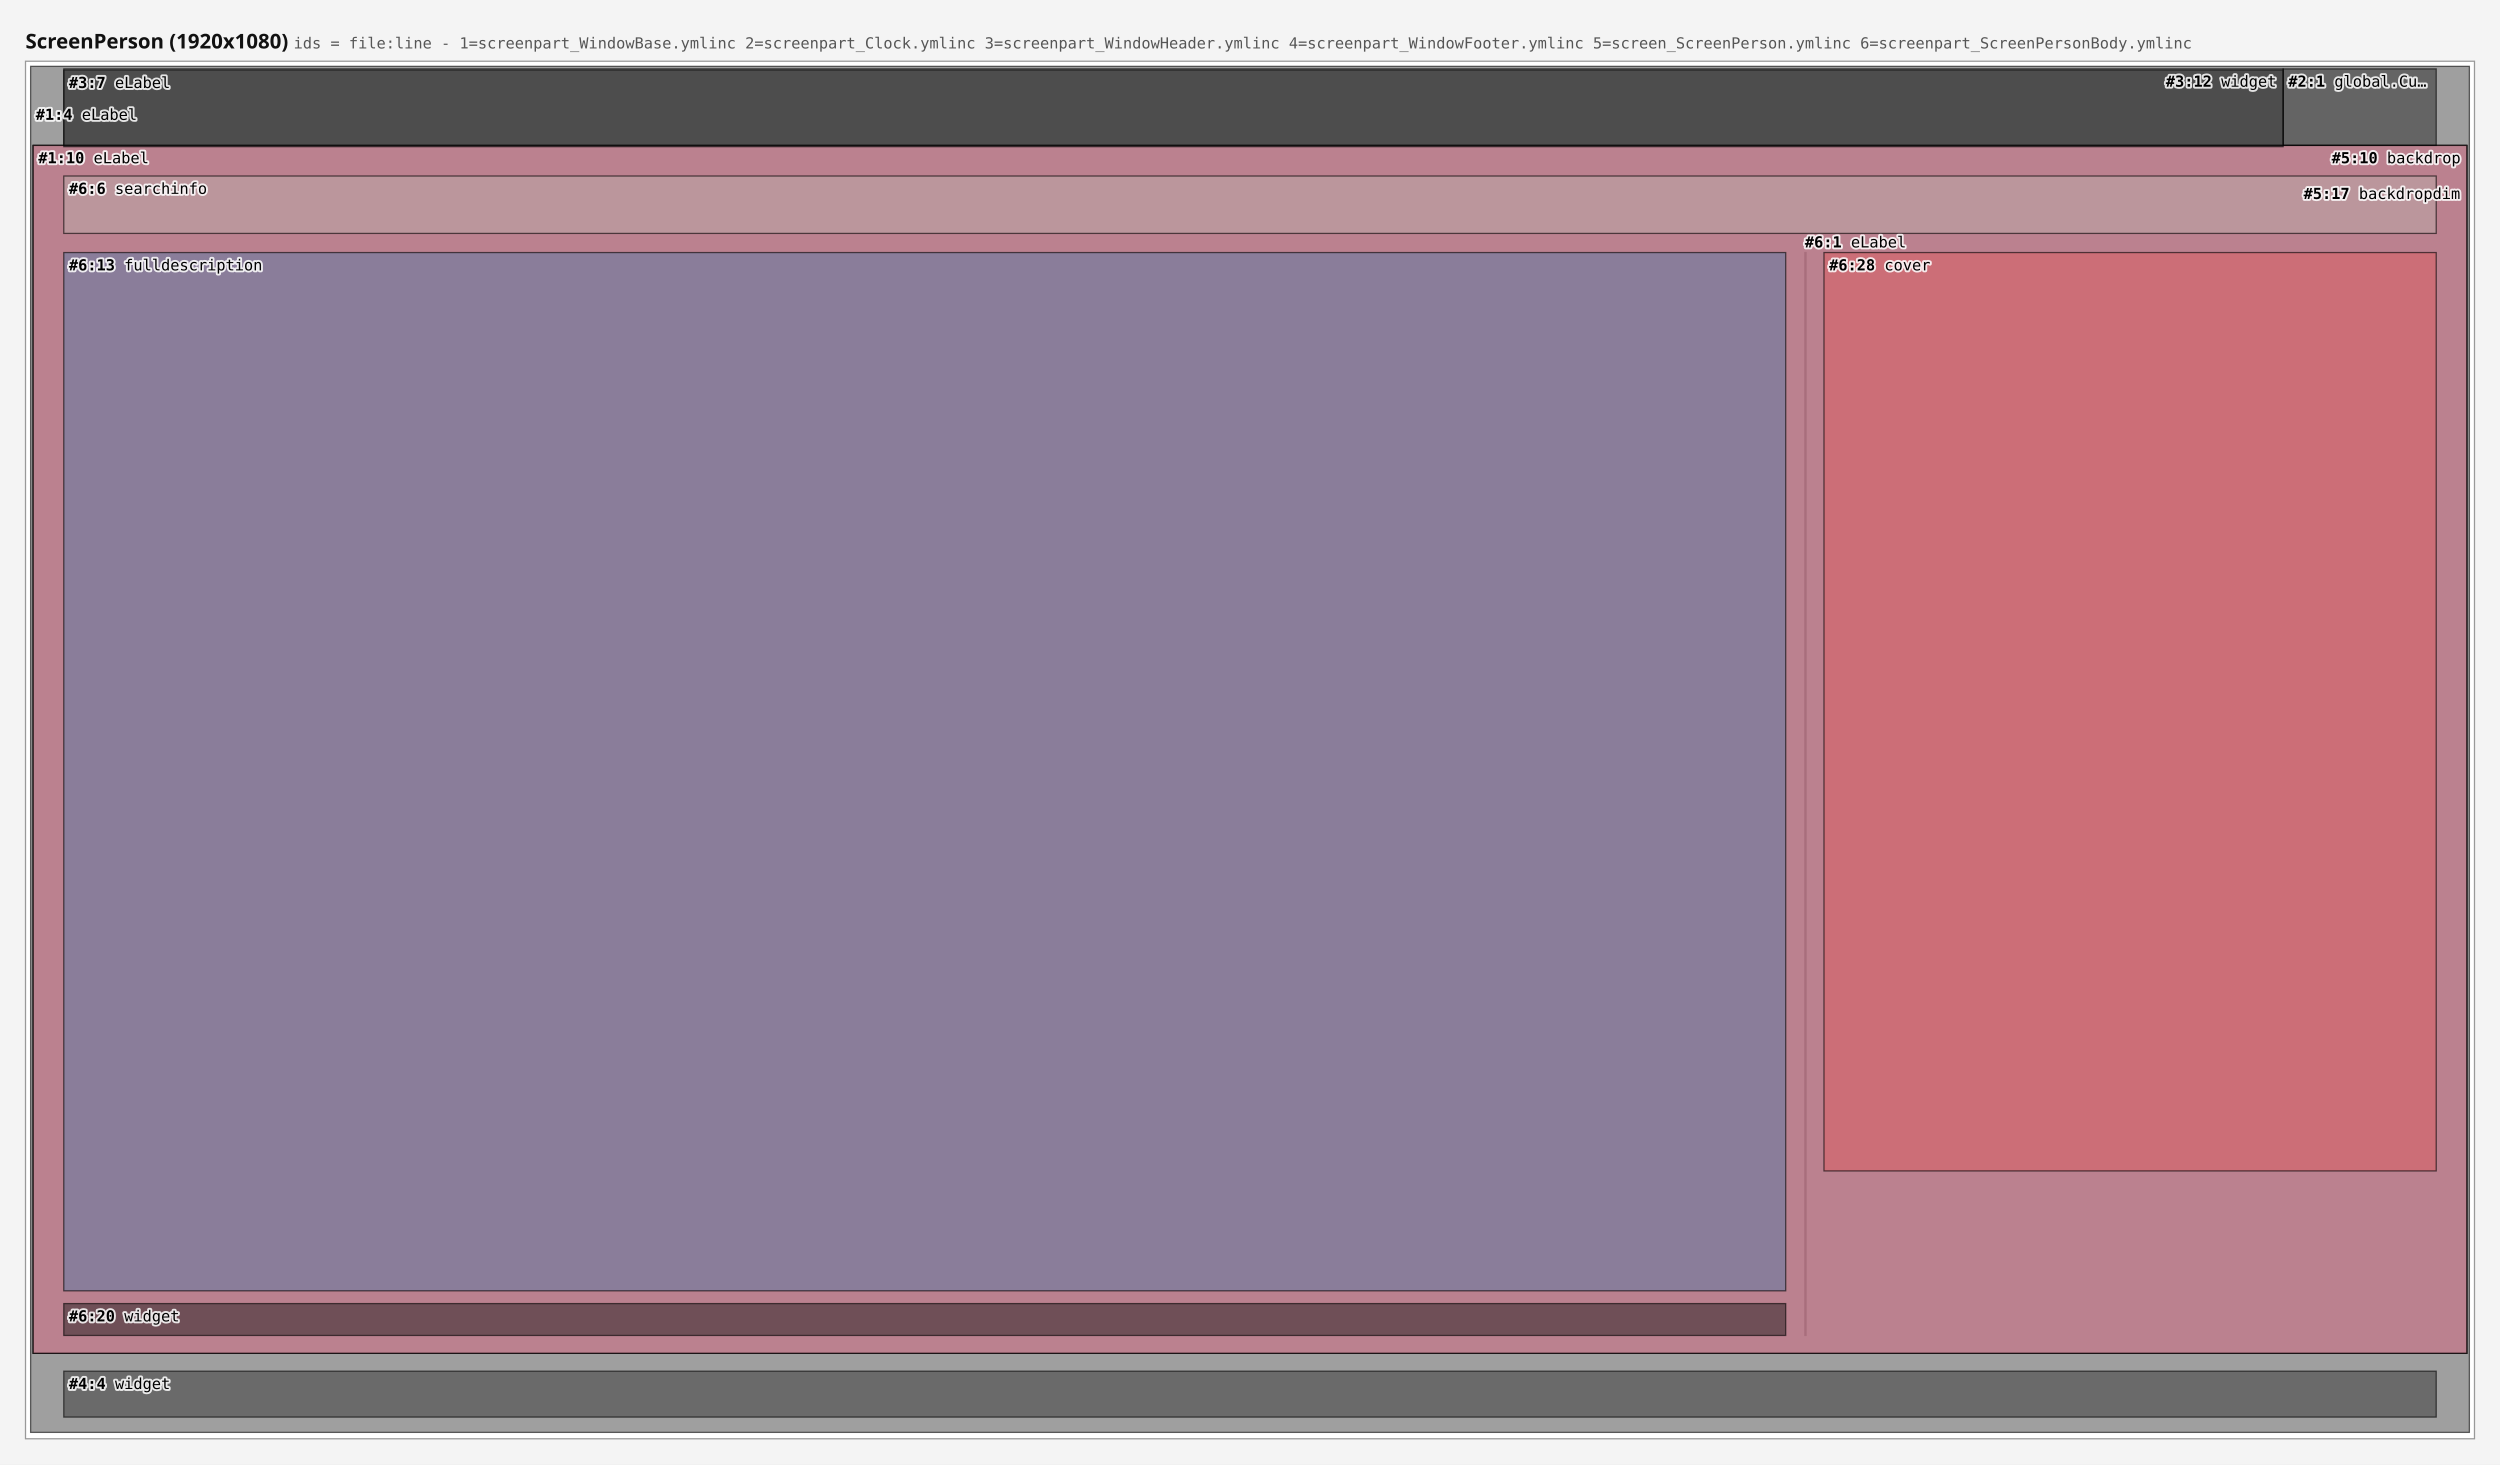
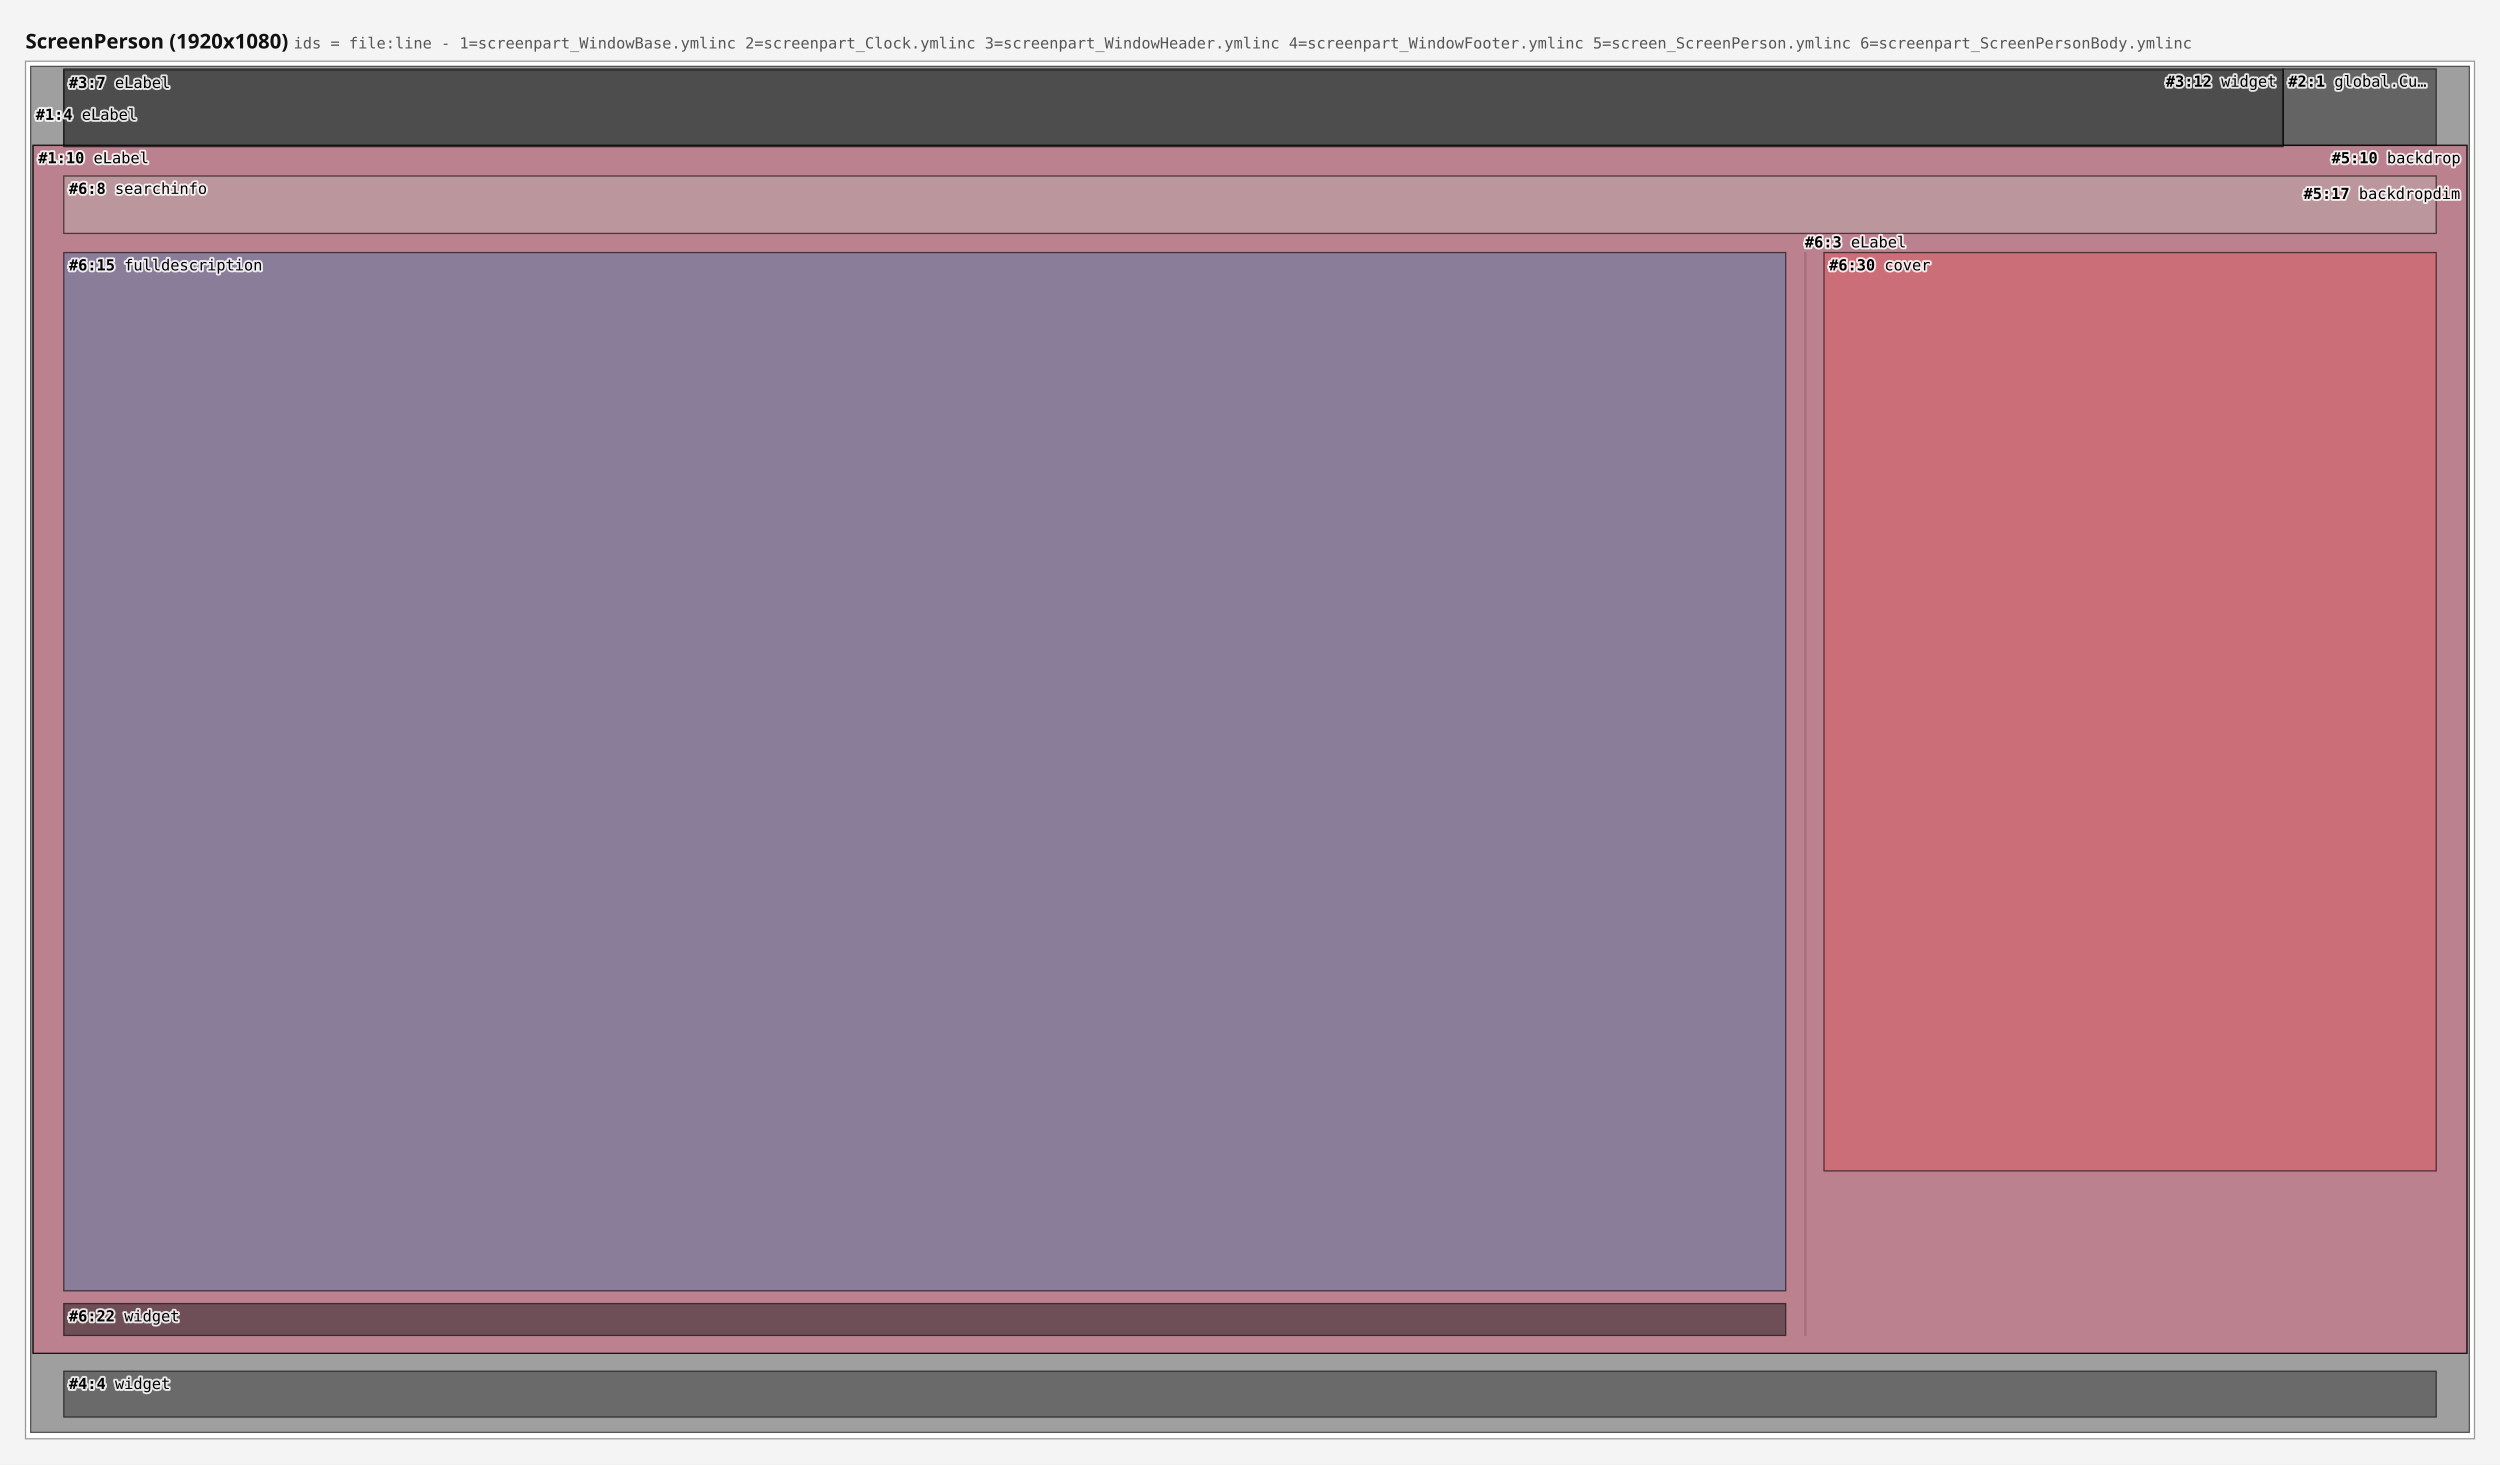
<svg xmlns="http://www.w3.org/2000/svg" width="1960" height="1148" viewBox="0 0 1960 1148">
  <rect x="0" y="0" width="1960" height="1148" fill="#f4f4f4" />
  <text x="20" y="38" font-family="sans-serif" font-size="16" font-weight="bold" fill="#111111">ScreenPerson (1920x1080) <tspan font-family="monospace" font-size="12" font-weight="normal" fill="#555555">ids = file:line - 1=screenpart_WindowBase.ymlinc  2=screenpart_Clock.ymlinc  3=screenpart_WindowHeader.ymlinc  4=screenpart_WindowFooter.ymlinc  5=screen_ScreenPerson.ymlinc  6=screenpart_ScreenPersonBody.ymlinc</tspan>
  </text>
  <g data-screen="0" transform="translate(20,48)">
    <rect x="0" y="0" width="1920" height="1080" fill="#ffffff" stroke="#999999" stroke-width="1" />
    <rect data-ref="0:0" data-src="screenpart_WindowBase.ymlinc:4" x="4" y="4" width="1912" height="1071" fill="#2c2c2c" fill-opacity="0.45" stroke="#000000" stroke-opacity="0.6" stroke-width="1" />
    <rect data-ref="0:1" data-src="screenpart_WindowBase.ymlinc:10" x="6" y="66" width="1908" height="947" fill="#121212" fill-opacity="0.45" stroke="#000000" stroke-opacity="0.6" stroke-width="1" />
-     <rect data-ref="0:8" data-src="screenpart_ScreenPersonBody.ymlinc:1" x="1395" y="150" width="1" height="849" fill="#424242" fill-opacity="0.45" stroke="#000000" stroke-opacity="0.6" stroke-width="1" />
+     <rect data-ref="0:8" data-src="screenpart_ScreenPersonBody.ymlinc:3" x="1395" y="150" width="1" height="849" fill="#424242" fill-opacity="0.45" stroke="#000000" stroke-opacity="0.6" stroke-width="1" />
    <rect data-ref="0:6" data-src="screen_ScreenPerson.ymlinc:10" x="6" y="66" width="1908" height="947" fill="#b07aa1" fill-opacity="0.45" stroke="#000000" stroke-opacity="0.6" stroke-width="1" />
    <rect data-ref="0:7" data-src="screen_ScreenPerson.ymlinc:17" x="6" y="66" width="1908" height="947" fill="#ff9da7" fill-opacity="0.45" stroke="#000000" stroke-opacity="0.6" stroke-width="1" />
-     <rect data-ref="0:9" data-src="screenpart_ScreenPersonBody.ymlinc:6" x="30" y="90" width="1860" height="45" fill="#bab0ac" fill-opacity="0.45" stroke="#000000" stroke-opacity="0.6" stroke-width="1" />
-     <rect data-ref="0:10" data-src="screenpart_ScreenPersonBody.ymlinc:13" x="30" y="150" width="1350" height="814" fill="#4e79a7" fill-opacity="0.45" stroke="#000000" stroke-opacity="0.6" stroke-width="1" />
-     <rect data-ref="0:11" data-src="screenpart_ScreenPersonBody.ymlinc:20" x="30" y="974" width="1350" height="25" fill="#121212" fill-opacity="0.45" stroke="#000000" stroke-opacity="0.6" stroke-width="1" />
-     <rect data-ref="0:12" data-src="screenpart_ScreenPersonBody.ymlinc:28" x="1410" y="150" width="480" height="720" fill="#e15759" fill-opacity="0.45" stroke="#000000" stroke-opacity="0.6" stroke-width="1" />
+     <rect data-ref="0:9" data-src="screenpart_ScreenPersonBody.ymlinc:8" x="30" y="90" width="1860" height="45" fill="#bab0ac" fill-opacity="0.45" stroke="#000000" stroke-opacity="0.6" stroke-width="1" />
+     <rect data-ref="0:10" data-src="screenpart_ScreenPersonBody.ymlinc:15" x="30" y="150" width="1350" height="814" fill="#4e79a7" fill-opacity="0.45" stroke="#000000" stroke-opacity="0.6" stroke-width="1" />
+     <rect data-ref="0:11" data-src="screenpart_ScreenPersonBody.ymlinc:22" x="30" y="974" width="1350" height="25" fill="#121212" fill-opacity="0.45" stroke="#000000" stroke-opacity="0.6" stroke-width="1" />
+     <rect data-ref="0:12" data-src="screenpart_ScreenPersonBody.ymlinc:30" x="1410" y="150" width="480" height="720" fill="#e15759" fill-opacity="0.45" stroke="#000000" stroke-opacity="0.6" stroke-width="1" />
    <rect data-ref="0:5" data-src="screenpart_WindowFooter.ymlinc:4" x="30" y="1027" width="1860" height="36" fill="#2c2c2c" fill-opacity="0.45" stroke="#000000" stroke-opacity="0.6" stroke-width="1" />
    <rect data-ref="0:3" data-src="screenpart_WindowHeader.ymlinc:7" x="30" y="7" width="1740" height="60" fill="#2c2c2c" fill-opacity="0.45" stroke="#000000" stroke-opacity="0.6" stroke-width="1" />
    <rect data-ref="0:2" data-src="screenpart_Clock.ymlinc:1" x="1770" y="6" width="120" height="60" fill="#1d1d1d" fill-opacity="0.45" stroke="#000000" stroke-opacity="0.6" stroke-width="1" />
    <rect data-ref="0:4" data-src="screenpart_WindowHeader.ymlinc:12" x="30" y="6" width="1740" height="60" fill="#2c2c2c" fill-opacity="0.45" stroke="#000000" stroke-opacity="0.6" stroke-width="1" />
    <g pointer-events="none" font-family="monospace" font-size="12" fill="#000000" stroke="#ffffff" stroke-width="3" stroke-opacity="0.85" stroke-linejoin="round" paint-order="stroke">
      <text x="8" y="46">
        <tspan font-weight="bold">#1:4</tspan> eLabel</text>
      <text x="10" y="80">
        <tspan font-weight="bold">#1:10</tspan> eLabel</text>
      <text x="1395" y="146">
-         <tspan font-weight="bold">#6:1</tspan> eLabel</text>
+         <tspan font-weight="bold">#6:3</tspan> eLabel</text>
      <text x="1808" y="80">
        <tspan font-weight="bold">#5:10</tspan> backdrop</text>
      <text x="1786" y="108">
        <tspan font-weight="bold">#5:17</tspan> backdropdim</text>
      <text x="34" y="104">
-         <tspan font-weight="bold">#6:6</tspan> searchinfo</text>
+         <tspan font-weight="bold">#6:8</tspan> searchinfo</text>
      <text x="34" y="164">
-         <tspan font-weight="bold">#6:13</tspan> fulldescription</text>
+         <tspan font-weight="bold">#6:15</tspan> fulldescription</text>
      <text x="34" y="988">
-         <tspan font-weight="bold">#6:20</tspan> widget</text>
+         <tspan font-weight="bold">#6:22</tspan> widget</text>
      <text x="1414" y="164">
-         <tspan font-weight="bold">#6:28</tspan> cover</text>
+         <tspan font-weight="bold">#6:30</tspan> cover</text>
      <text x="34" y="1041">
        <tspan font-weight="bold">#4:4</tspan> widget</text>
      <text x="34" y="21">
        <tspan font-weight="bold">#3:7</tspan> eLabel</text>
      <text x="1774" y="20">
        <tspan font-weight="bold">#2:1</tspan> global.Cu…</text>
      <text x="1678" y="20">
        <tspan font-weight="bold">#3:12</tspan> widget</text>
    </g>
  </g>
</svg>
